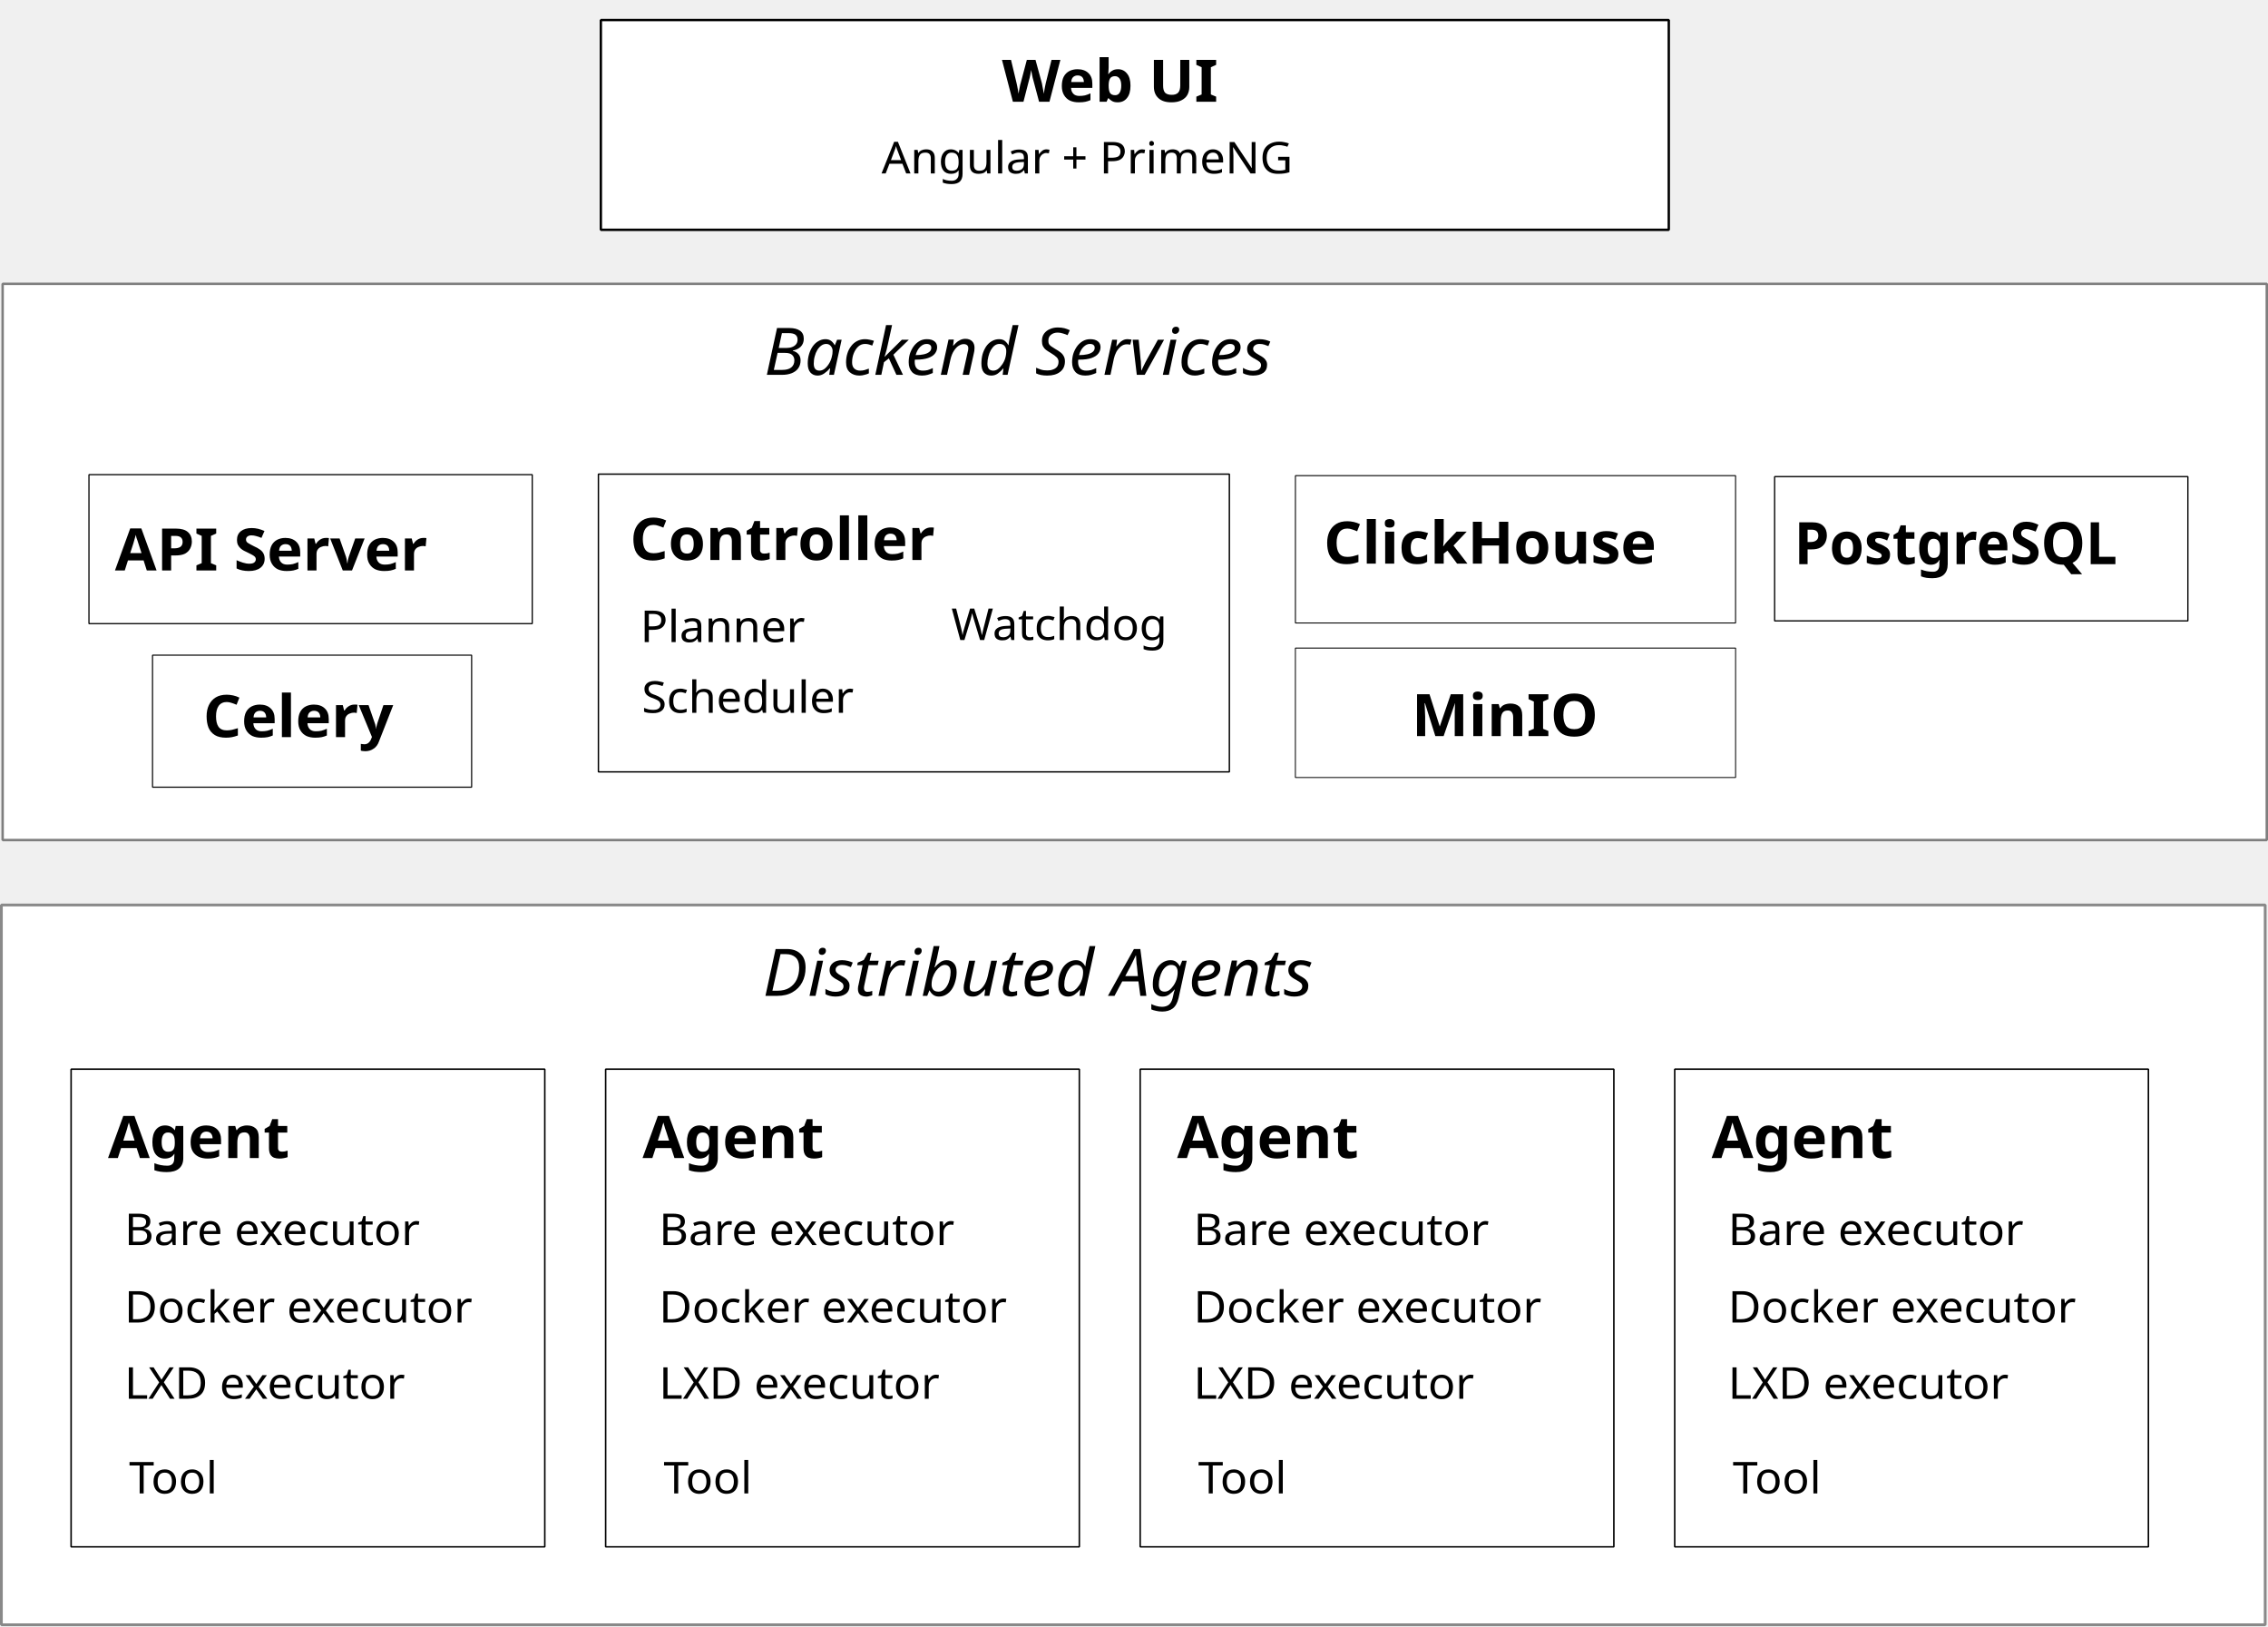
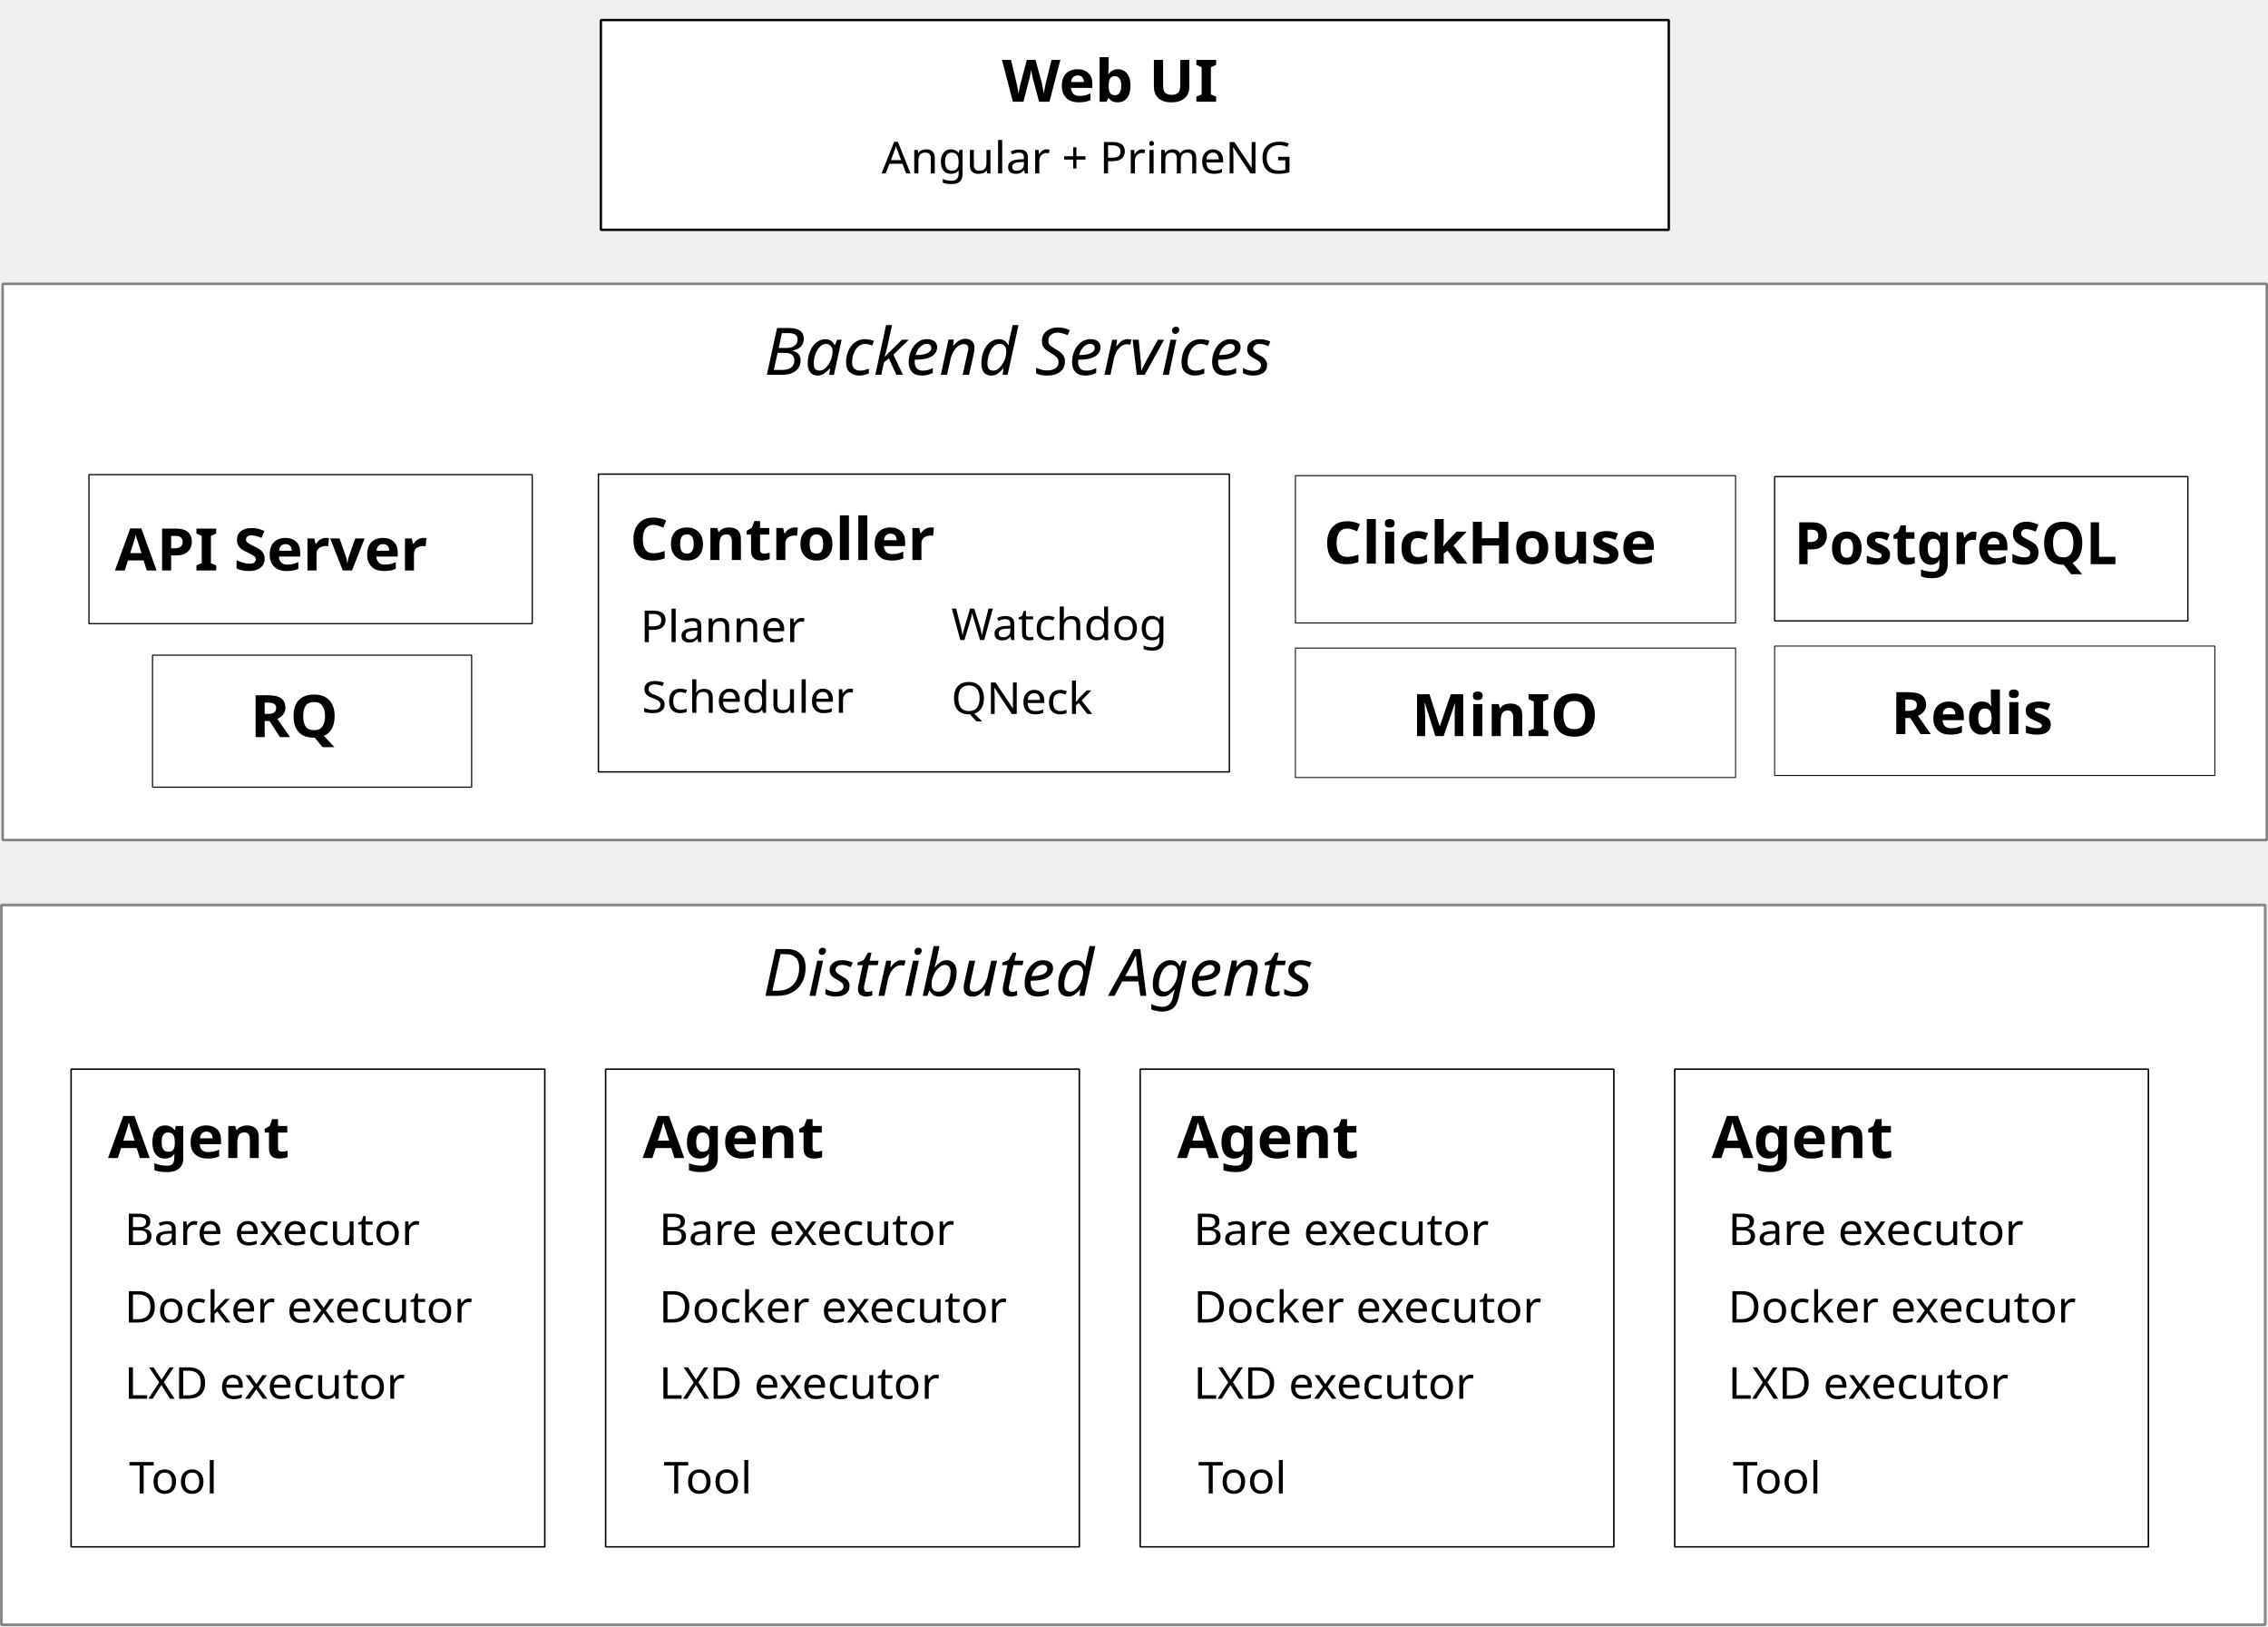
<svg xmlns="http://www.w3.org/2000/svg" width="190.962mm" height="136.886mm" viewBox="0 0 190.962 136.886" version="1.1" id="svg8">
  <defs id="defs2">
    <marker style="overflow:visible" id="marker1805" refX="0" refY="0" orient="auto">
      <path transform="matrix(-0.8,0,0,-0.8,-10,0)" style="fill:#000000;fill-opacity:1;fill-rule:evenodd;stroke:#000000;stroke-width:1pt;stroke-opacity:1" d="M 0,0 5,-5 -12.5,0 5,5 Z" id="path1803" />
    </marker>
    <marker orient="auto" refY="0" refX="0" id="Arrow1Lstart" style="overflow:visible">
      <path id="path1135" d="M 0,0 5,-5 -12.5,0 5,5 Z" style="fill:#000000;fill-opacity:1;fill-rule:evenodd;stroke:#000000;stroke-width:1pt;stroke-opacity:1" transform="matrix(0.8,0,0,0.8,10,0)" />
    </marker>
  </defs>
  <g id="layer1" style="display:inline" transform="translate(0.1164391,-34.79209)">
    <rect style="display:inline;opacity:1;vector-effect:none;fill:#ffffff;fill-opacity:1;stroke:#898989;stroke-width:0.234;stroke-linecap:square;stroke-linejoin:bevel;stroke-miterlimit:4;stroke-dasharray:none;stroke-dashoffset:0;stroke-opacity:1" id="rect2975-7" width="190.609" height="60.59" x="0" y="110.971" />
    <text xml:space="preserve" style="font-style:normal;font-variant:normal;font-weight:normal;font-stretch:normal;font-size:5.598px;line-height:125%;font-family:sans-serif;-inkscape-font-specification:sans-serif;letter-spacing:0px;word-spacing:0px;display:inline;fill:#000000;fill-opacity:1;stroke:none;stroke-width:0.233px;stroke-linecap:butt;stroke-linejoin:miter;stroke-opacity:1" x="63.148" y="120.397" id="text2979-1" transform="scale(1.014994,0.9852275)">
      <tspan id="tspan2977-3" x="63.148" y="120.397" style="font-style:italic;font-variant:normal;font-weight:normal;font-stretch:normal;font-size:5.598px;font-family:sans-serif;-inkscape-font-specification:'sans-serif, Italic';font-variant-ligatures:normal;font-variant-caps:normal;font-variant-numeric:normal;font-feature-settings:normal;text-align:start;writing-mode:lr-tb;text-anchor:start;stroke-width:0.233px">Distributed Agents</tspan>
    </text>
    <rect style="opacity:1;vector-effect:none;fill:#ffffff;fill-opacity:1;stroke:#7e7e7e;stroke-width:0.205;stroke-linecap:square;stroke-linejoin:bevel;stroke-miterlimit:4;stroke-dasharray:none;stroke-dashoffset:0;stroke-opacity:1" id="rect2975" width="190.637" height="46.822" x="0.106" y="58.684" />
    <g id="g3259" transform="translate(0,1.5875)">
      <rect y="34.893" x="50.474" height="17.657" width="89.918" id="rect826" style="opacity:1;vector-effect:none;fill:#ffffff;fill-opacity:1;stroke:#000000;stroke-width:0.201;stroke-linecap:square;stroke-linejoin:bevel;stroke-miterlimit:4;stroke-dasharray:none;stroke-dashoffset:0;stroke-opacity:1">
        </rect>
      <g id="g3248">
-         <text xml:space="preserve" style="font-style:normal;font-weight:normal;font-size:2.505px;line-height:125%;font-family:sans-serif;letter-spacing:0px;word-spacing:0px;fill:#000000;fill-opacity:1;stroke:none;stroke-width:0.157px;stroke-linecap:butt;stroke-linejoin:miter;stroke-opacity:1" x="92.998" y="42.846" id="text834" transform="scale(1.014994,0.9852275)">
-           <tspan x="92.998" y="45.063" style="font-size:4.593px;text-align:center;text-anchor:middle;stroke-width:0.157px" id="tspan836" />
+         <text xml:space="preserve" style="font-style:normal;font-weight:normal;font-size:2.505px;line-height:125%;font-family:sans-serif;letter-spacing:0px;word-spacing:0px;fill:#000000;fill-opacity:1;stroke:none;stroke-width:0.157px;stroke-linecap:butt;stroke-linejoin:miter;stroke-opacity:1" x="92.998" y="48.52" id="text834" transform="scale(1.014994,0.9852275)">
          <tspan x="92.998" y="48.52" style="font-size:3.758px;text-align:center;text-anchor:middle;stroke-width:0.157px" id="tspan840">Angular + PrimeNG</tspan>
        </text>
        <text xml:space="preserve" style="font-style:normal;font-weight:normal;font-size:5.011px;line-height:125%;font-family:sans-serif;letter-spacing:0px;word-spacing:0px;fill:#000000;fill-opacity:1;stroke:none;stroke-width:0.157px;stroke-linecap:butt;stroke-linejoin:miter;stroke-opacity:1" x="83.005" y="42.399" id="text844" transform="scale(1.014994,0.9852275)">
          <tspan id="tspan842" x="83.005" y="42.399" style="font-style:normal;font-variant:normal;font-weight:bold;font-stretch:normal;font-size:5.011px;font-family:sans-serif;-inkscape-font-specification:'sans-serif, Bold';font-variant-ligatures:normal;font-variant-caps:normal;font-variant-numeric:normal;font-feature-settings:normal;text-align:start;writing-mode:lr-tb;text-anchor:start;stroke-width:0.157px">Web UI</tspan>
        </text>
      </g>
    </g>
    <g id="g3151" transform="translate(10.08121,15.875)">
      <rect y="58.827" x="40.188" height="25.065" width="53.125" id="rect928" style="opacity:1;vector-effect:none;fill:#ffffff;fill-opacity:1;stroke:#000000;stroke-width:0.117;stroke-linecap:square;stroke-linejoin:bevel;stroke-miterlimit:4;stroke-dasharray:none;stroke-dashoffset:0;stroke-opacity:1" />
      <text transform="scale(1.014994,0.9852275)" id="text886" y="67.048" x="42.199" style="font-style:normal;font-weight:normal;font-size:5.011px;line-height:125%;font-family:sans-serif;letter-spacing:0px;word-spacing:0px;fill:#000000;fill-opacity:1;stroke:none;stroke-width:0.157px;stroke-linecap:butt;stroke-linejoin:miter;stroke-opacity:1" xml:space="preserve">
        <tspan style="font-style:normal;font-variant:normal;font-weight:bold;font-stretch:normal;font-family:sans-serif;-inkscape-font-specification:'sans-serif Bold';stroke-width:0.157px" y="67.048" x="42.199" id="tspan884">Controller</tspan>
      </text>
      <text transform="scale(1.014994,0.9852275)" id="text890" y="74.065" x="43.074" style="font-style:normal;font-weight:normal;font-size:3.758px;line-height:125%;font-family:sans-serif;letter-spacing:0px;word-spacing:0px;fill:#000000;fill-opacity:1;stroke:none;stroke-width:0.157px;stroke-linecap:butt;stroke-linejoin:miter;stroke-opacity:1" xml:space="preserve">
        <tspan style="stroke-width:0.157px" y="74.065" x="43.074" id="tspan888">Planner</tspan>
      </text>
      <text transform="scale(1.014994,0.9852275)" id="text894" y="80.105" x="43.195" style="font-style:normal;font-weight:normal;font-size:3.758px;line-height:125%;font-family:sans-serif;letter-spacing:0px;word-spacing:0px;fill:#000000;fill-opacity:1;stroke:none;stroke-width:0.157px;stroke-linecap:butt;stroke-linejoin:miter;stroke-opacity:1" xml:space="preserve">
        <tspan style="stroke-width:0.157px" y="80.105" x="43.195" id="tspan892">Scheduler</tspan>
      </text>
      <text transform="scale(1.014994,0.9852275)" id="text898" y="73.881" x="68.864" style="font-style:normal;font-weight:normal;font-size:3.758px;line-height:125%;font-family:sans-serif;letter-spacing:0px;word-spacing:0px;fill:#000000;fill-opacity:1;stroke:none;stroke-width:0.157px;stroke-linecap:butt;stroke-linejoin:miter;stroke-opacity:1" xml:space="preserve">
        <tspan style="stroke-width:0.157px" y="73.881" x="68.864" id="tspan896">Watchdog</tspan>
      </text>
+       <text transform="scale(1.014994,0.9852275)" id="text898-0" y="80.201" x="68.859" style="font-style:normal;font-weight:normal;font-size:3.758px;line-height:125%;font-family:sans-serif;letter-spacing:0px;word-spacing:0px;display:inline;fill:#000000;fill-opacity:1;stroke:none;stroke-width:0.157px;stroke-linecap:butt;stroke-linejoin:miter;stroke-opacity:1" xml:space="preserve">
+         <tspan style="stroke-width:0.157px" y="80.201" x="68.859" id="tspan896-1">QNeck</tspan>
+       </text>
    </g>
    <g id="g3171" transform="translate(4.7625,8.995834)">
      <rect y="80.946" x="7.964" height="11.115" width="26.868" id="rect943" style="opacity:1;vector-effect:none;fill:#ffffff;fill-opacity:1;stroke:#000000;stroke-width:0.095;stroke-linecap:square;stroke-linejoin:bevel;stroke-miterlimit:4;stroke-dasharray:none;stroke-dashoffset:0;stroke-opacity:1" />
      <text transform="scale(1.014994,0.9852275)" id="text906" y="89.164" x="12.035" style="font-style:normal;font-weight:normal;font-size:3.758px;line-height:125%;font-family:sans-serif;letter-spacing:0px;word-spacing:0px;fill:#000000;fill-opacity:1;stroke:none;stroke-width:0.157px;stroke-linecap:butt;stroke-linejoin:miter;stroke-opacity:1" xml:space="preserve">
-         <tspan style="font-style:normal;font-variant:normal;font-weight:bold;font-stretch:normal;font-size:5.011px;font-family:sans-serif;-inkscape-font-specification:'sans-serif Bold';stroke-width:0.157px" y="89.164" x="12.035" id="tspan904">Celery</tspan>
+         <tspan style="font-style:normal;font-variant:normal;font-weight:bold;font-stretch:normal;font-size:5.011px;font-family:sans-serif;-inkscape-font-specification:'sans-serif Bold';stroke-width:0.157px" y="89.164" x="12.035" id="tspan904">   RQ</tspan>
      </text>
    </g>
    <g id="g3185" transform="translate(5.82082,-7.9375)">
      <rect y="82.85" x="143.484" height="12.147" width="34.795" id="rect950" style="opacity:1;vector-effect:none;fill:#ffffff;fill-opacity:1;stroke:#000000;stroke-width:0.107;stroke-linecap:square;stroke-linejoin:bevel;stroke-miterlimit:4;stroke-dasharray:none;stroke-dashoffset:0;stroke-opacity:1" />
      <text transform="scale(0.979322,1.021115)" id="text910" y="88.357" x="148.191" style="font-style:normal;font-variant:normal;font-weight:bold;font-stretch:normal;font-size:4.835px;line-height:125%;font-family:sans-serif;-inkscape-font-specification:'sans-serif Bold';letter-spacing:0px;word-spacing:0px;fill:#000000;fill-opacity:1;stroke:none;stroke-width:0.151px;stroke-linecap:butt;stroke-linejoin:miter;stroke-opacity:1" xml:space="preserve">
        <tspan style="stroke-width:0.151px" y="88.357" x="148.191" id="tspan908">PostgreSQL</tspan>
      </text>
    </g>
    <g id="g4818">
      <g id="g4804">
        <rect style="opacity:1;vector-effect:none;fill:#ffffff;fill-opacity:1;stroke:#000000;stroke-width:0.084;stroke-linecap:square;stroke-linejoin:bevel;stroke-miterlimit:4;stroke-dasharray:none;stroke-dashoffset:0;stroke-opacity:1" id="rect952" width="37.06" height="12.401" x="108.956" y="74.831" />
      </g>
      <text transform="scale(1.014994,0.9852275)" id="text914" y="83.474" x="109.685" style="font-style:normal;font-variant:normal;font-weight:bold;font-stretch:normal;font-size:5.011px;line-height:125%;font-family:sans-serif;-inkscape-font-specification:'sans-serif Bold';letter-spacing:0px;word-spacing:0px;fill:#000000;fill-opacity:1;stroke:none;stroke-width:0.157px;stroke-linecap:butt;stroke-linejoin:miter;stroke-opacity:1" xml:space="preserve">
        <tspan style="font-style:normal;font-variant:normal;font-weight:bold;font-stretch:normal;font-size:5.011px;font-family:sans-serif;-inkscape-font-specification:'sans-serif Bold';stroke-width:0.157px" y="83.474" x="109.685" id="tspan912">ClickHouse</tspan>
      </text>
    </g>
    <rect style="opacity:1;vector-effect:none;fill:#ffffff;fill-opacity:1;stroke:#000000;stroke-width:0.102;stroke-linecap:square;stroke-linejoin:bevel;stroke-miterlimit:4;stroke-dasharray:none;stroke-dashoffset:0;stroke-opacity:1" id="rect976" width="37.324" height="12.543" x="7.374" y="74.746" />
    <text xml:space="preserve" style="font-style:normal;font-variant:normal;font-weight:bold;font-stretch:normal;font-size:5.011px;line-height:125%;font-family:sans-serif;-inkscape-font-specification:'sans-serif Bold';letter-spacing:0px;word-spacing:0px;fill:#000000;fill-opacity:1;stroke:none;stroke-width:0.157px;stroke-linecap:butt;stroke-linejoin:miter;stroke-opacity:1" x="25.649" y="84.056" id="text972" transform="scale(1.014994,0.9852275)">
      <tspan x="25.649" y="84.056" style="text-align:center;text-anchor:middle;stroke-width:0.157px" id="tspan974">API Server</tspan>
    </text>
    <g id="g1020" transform="matrix(0.600694,0,0,0.5830776,-33.23826,39.20074)">
      <rect y="146.79" x="65.106" height="68.965" width="66.396" id="rect1006" style="opacity:1;vector-effect:none;fill:#ffffff;fill-opacity:1;stroke:#000000;stroke-width:0.213;stroke-linecap:square;stroke-linejoin:bevel;stroke-miterlimit:4;stroke-dasharray:none;stroke-dashoffset:0;stroke-opacity:1" />
      <text id="text986" y="159.623" x="70.281" style="font-style:normal;font-variant:normal;font-weight:bold;font-stretch:normal;font-size:8.467px;line-height:125%;font-family:sans-serif;-inkscape-font-specification:'sans-serif Bold';letter-spacing:0px;word-spacing:0px;fill:#000000;fill-opacity:1;stroke:none;stroke-width:0.265px;stroke-linecap:butt;stroke-linejoin:miter;stroke-opacity:1" xml:space="preserve">
        <tspan style="stroke-width:0.265px" y="159.623" x="70.281" id="tspan984">Agent</tspan>
      </text>
      <text id="text990" y="172.185" x="72.59" style="font-style:normal;font-variant:normal;font-weight:normal;font-stretch:normal;font-size:6.35px;line-height:125%;font-family:sans-serif;-inkscape-font-specification:sans-serif;letter-spacing:0px;word-spacing:0px;fill:#000000;fill-opacity:1;stroke:none;stroke-width:0.265px;stroke-linecap:butt;stroke-linejoin:miter;stroke-opacity:1" xml:space="preserve">
        <tspan style="stroke-width:0.265px" y="172.185" x="72.59" id="tspan988">Bare executor</tspan>
-         <tspan id="tspan992" style="stroke-width:0.265px" y="180.123" x="72.59" />
+         <tspan id="tspan992" y="180.123" x="72.59" />
      </text>
      <text id="text996" y="183.374" x="72.59" style="font-style:normal;font-variant:normal;font-weight:normal;font-stretch:normal;font-size:6.35px;line-height:125%;font-family:sans-serif;-inkscape-font-specification:sans-serif;letter-spacing:0px;word-spacing:0px;fill:#000000;fill-opacity:1;stroke:none;stroke-width:0.265px;stroke-linecap:butt;stroke-linejoin:miter;stroke-opacity:1" xml:space="preserve">
        <tspan style="stroke-width:0.265px" y="183.374" x="72.59" id="tspan994">Docker executor</tspan>
      </text>
      <text id="text1000" y="194.369" x="72.59" style="font-style:normal;font-variant:normal;font-weight:normal;font-stretch:normal;font-size:6.35px;line-height:125%;font-family:sans-serif;-inkscape-font-specification:sans-serif;letter-spacing:0px;word-spacing:0px;fill:#000000;fill-opacity:1;stroke:none;stroke-width:0.265px;stroke-linecap:butt;stroke-linejoin:miter;stroke-opacity:1" xml:space="preserve">
        <tspan style="stroke-width:0.265px" y="194.369" x="72.59" id="tspan998">LXD executor</tspan>
      </text>
      <text id="text1004" y="208.042" x="73.232" style="font-style:normal;font-variant:normal;font-weight:normal;font-stretch:normal;font-size:6.35px;line-height:125%;font-family:sans-serif;-inkscape-font-specification:sans-serif;letter-spacing:0px;word-spacing:0px;fill:#000000;fill-opacity:1;stroke:none;stroke-width:0.265px;stroke-linecap:butt;stroke-linejoin:miter;stroke-opacity:1" xml:space="preserve">
        <tspan style="stroke-width:0.265px" y="208.042" x="73.232" id="tspan1002">Tool</tspan>
      </text>
    </g>
    <text xml:space="preserve" style="font-style:normal;font-variant:normal;font-weight:normal;font-stretch:normal;font-size:5.598px;line-height:125%;font-family:sans-serif;-inkscape-font-specification:sans-serif;letter-spacing:0px;word-spacing:0px;fill:#000000;fill-opacity:1;stroke:none;stroke-width:0.233px;stroke-linecap:butt;stroke-linejoin:miter;stroke-opacity:1" x="63.266" y="67.34" id="text2979" transform="scale(1.014994,0.9852275)">
      <tspan id="tspan2977" x="63.266" y="67.34" style="font-style:italic;font-variant:normal;font-weight:normal;font-stretch:normal;font-size:5.598px;font-family:sans-serif;-inkscape-font-specification:'sans-serif, Italic';font-variant-ligatures:normal;font-variant-caps:normal;font-variant-numeric:normal;font-feature-settings:normal;text-align:start;writing-mode:lr-tb;text-anchor:start;stroke-width:0.233px">Backend Services</tspan>
    </text>
    <g style="display:inline" id="g1020-9" transform="matrix(0.600694,0,0,0.5830776,11.76897,39.20074)">
      <rect y="146.79" x="65.106" height="68.965" width="66.396" id="rect1006-9" style="opacity:1;vector-effect:none;fill:#ffffff;fill-opacity:1;stroke:#000000;stroke-width:0.213;stroke-linecap:square;stroke-linejoin:bevel;stroke-miterlimit:4;stroke-dasharray:none;stroke-dashoffset:0;stroke-opacity:1" />
      <text id="text986-4" y="159.623" x="70.281" style="font-style:normal;font-variant:normal;font-weight:bold;font-stretch:normal;font-size:8.467px;line-height:125%;font-family:sans-serif;-inkscape-font-specification:'sans-serif Bold';letter-spacing:0px;word-spacing:0px;fill:#000000;fill-opacity:1;stroke:none;stroke-width:0.265px;stroke-linecap:butt;stroke-linejoin:miter;stroke-opacity:1" xml:space="preserve">
        <tspan style="stroke-width:0.265px" y="159.623" x="70.281" id="tspan984-5">Agent</tspan>
      </text>
      <text id="text990-1" y="172.185" x="72.59" style="font-style:normal;font-variant:normal;font-weight:normal;font-stretch:normal;font-size:6.35px;line-height:125%;font-family:sans-serif;-inkscape-font-specification:sans-serif;letter-spacing:0px;word-spacing:0px;fill:#000000;fill-opacity:1;stroke:none;stroke-width:0.265px;stroke-linecap:butt;stroke-linejoin:miter;stroke-opacity:1" xml:space="preserve">
        <tspan style="stroke-width:0.265px" y="172.185" x="72.59" id="tspan988-0">Bare executor</tspan>
-         <tspan id="tspan992-3" style="stroke-width:0.265px" y="180.123" x="72.59" />
+         <tspan id="tspan992-3" y="180.123" x="72.59" />
      </text>
      <text id="text996-7" y="183.374" x="72.59" style="font-style:normal;font-variant:normal;font-weight:normal;font-stretch:normal;font-size:6.35px;line-height:125%;font-family:sans-serif;-inkscape-font-specification:sans-serif;letter-spacing:0px;word-spacing:0px;fill:#000000;fill-opacity:1;stroke:none;stroke-width:0.265px;stroke-linecap:butt;stroke-linejoin:miter;stroke-opacity:1" xml:space="preserve">
        <tspan style="stroke-width:0.265px" y="183.374" x="72.59" id="tspan994-8">Docker executor</tspan>
      </text>
      <text id="text1000-8" y="194.369" x="72.59" style="font-style:normal;font-variant:normal;font-weight:normal;font-stretch:normal;font-size:6.35px;line-height:125%;font-family:sans-serif;-inkscape-font-specification:sans-serif;letter-spacing:0px;word-spacing:0px;fill:#000000;fill-opacity:1;stroke:none;stroke-width:0.265px;stroke-linecap:butt;stroke-linejoin:miter;stroke-opacity:1" xml:space="preserve">
        <tspan style="stroke-width:0.265px" y="194.369" x="72.59" id="tspan998-6">LXD executor</tspan>
      </text>
      <text id="text1004-0" y="208.042" x="73.232" style="font-style:normal;font-variant:normal;font-weight:normal;font-stretch:normal;font-size:6.35px;line-height:125%;font-family:sans-serif;-inkscape-font-specification:sans-serif;letter-spacing:0px;word-spacing:0px;fill:#000000;fill-opacity:1;stroke:none;stroke-width:0.265px;stroke-linecap:butt;stroke-linejoin:miter;stroke-opacity:1" xml:space="preserve">
        <tspan style="stroke-width:0.265px" y="208.042" x="73.232" id="tspan1002-4">Tool</tspan>
      </text>
    </g>
    <g style="display:inline" id="g1020-6" transform="matrix(0.600694,0,0,0.5830776,56.77621,39.20074)">
      <rect y="146.79" x="65.106" height="68.965" width="66.396" id="rect1006-7" style="opacity:1;vector-effect:none;fill:#ffffff;fill-opacity:1;stroke:#000000;stroke-width:0.213;stroke-linecap:square;stroke-linejoin:bevel;stroke-miterlimit:4;stroke-dasharray:none;stroke-dashoffset:0;stroke-opacity:1" />
      <text id="text986-6" y="159.623" x="70.281" style="font-style:normal;font-variant:normal;font-weight:bold;font-stretch:normal;font-size:8.467px;line-height:125%;font-family:sans-serif;-inkscape-font-specification:'sans-serif Bold';letter-spacing:0px;word-spacing:0px;fill:#000000;fill-opacity:1;stroke:none;stroke-width:0.265px;stroke-linecap:butt;stroke-linejoin:miter;stroke-opacity:1" xml:space="preserve">
        <tspan style="stroke-width:0.265px" y="159.623" x="70.281" id="tspan984-0">Agent</tspan>
      </text>
      <text id="text990-9" y="172.185" x="72.59" style="font-style:normal;font-variant:normal;font-weight:normal;font-stretch:normal;font-size:6.35px;line-height:125%;font-family:sans-serif;-inkscape-font-specification:sans-serif;letter-spacing:0px;word-spacing:0px;fill:#000000;fill-opacity:1;stroke:none;stroke-width:0.265px;stroke-linecap:butt;stroke-linejoin:miter;stroke-opacity:1" xml:space="preserve">
        <tspan style="stroke-width:0.265px" y="172.185" x="72.59" id="tspan988-7">Bare executor</tspan>
-         <tspan id="tspan992-5" style="stroke-width:0.265px" y="180.123" x="72.59" />
+         <tspan id="tspan992-5" y="180.123" x="72.59" />
      </text>
      <text id="text996-9" y="183.374" x="72.59" style="font-style:normal;font-variant:normal;font-weight:normal;font-stretch:normal;font-size:6.35px;line-height:125%;font-family:sans-serif;-inkscape-font-specification:sans-serif;letter-spacing:0px;word-spacing:0px;fill:#000000;fill-opacity:1;stroke:none;stroke-width:0.265px;stroke-linecap:butt;stroke-linejoin:miter;stroke-opacity:1" xml:space="preserve">
        <tspan style="stroke-width:0.265px" y="183.374" x="72.59" id="tspan994-7">Docker executor</tspan>
      </text>
      <text id="text1000-85" y="194.369" x="72.59" style="font-style:normal;font-variant:normal;font-weight:normal;font-stretch:normal;font-size:6.35px;line-height:125%;font-family:sans-serif;-inkscape-font-specification:sans-serif;letter-spacing:0px;word-spacing:0px;fill:#000000;fill-opacity:1;stroke:none;stroke-width:0.265px;stroke-linecap:butt;stroke-linejoin:miter;stroke-opacity:1" xml:space="preserve">
        <tspan style="stroke-width:0.265px" y="194.369" x="72.59" id="tspan998-3">LXD executor</tspan>
      </text>
      <text id="text1004-3" y="208.042" x="73.232" style="font-style:normal;font-variant:normal;font-weight:normal;font-stretch:normal;font-size:6.35px;line-height:125%;font-family:sans-serif;-inkscape-font-specification:sans-serif;letter-spacing:0px;word-spacing:0px;fill:#000000;fill-opacity:1;stroke:none;stroke-width:0.265px;stroke-linecap:butt;stroke-linejoin:miter;stroke-opacity:1" xml:space="preserve">
        <tspan style="stroke-width:0.265px" y="208.042" x="73.232" id="tspan1002-8">Tool</tspan>
      </text>
    </g>
    <g style="display:inline" id="g1020-3" transform="matrix(0.600694,0,0,0.5830776,101.7834,39.20074)">
      <rect y="146.79" x="65.106" height="68.965" width="66.396" id="rect1006-79" style="opacity:1;vector-effect:none;fill:#ffffff;fill-opacity:1;stroke:#000000;stroke-width:0.213;stroke-linecap:square;stroke-linejoin:bevel;stroke-miterlimit:4;stroke-dasharray:none;stroke-dashoffset:0;stroke-opacity:1" />
      <text id="text986-3" y="159.623" x="70.281" style="font-style:normal;font-variant:normal;font-weight:bold;font-stretch:normal;font-size:8.467px;line-height:125%;font-family:sans-serif;-inkscape-font-specification:'sans-serif Bold';letter-spacing:0px;word-spacing:0px;fill:#000000;fill-opacity:1;stroke:none;stroke-width:0.265px;stroke-linecap:butt;stroke-linejoin:miter;stroke-opacity:1" xml:space="preserve">
        <tspan style="stroke-width:0.265px" y="159.623" x="70.281" id="tspan984-7">Agent</tspan>
      </text>
      <text id="text990-8" y="172.185" x="72.59" style="font-style:normal;font-variant:normal;font-weight:normal;font-stretch:normal;font-size:6.35px;line-height:125%;font-family:sans-serif;-inkscape-font-specification:sans-serif;letter-spacing:0px;word-spacing:0px;fill:#000000;fill-opacity:1;stroke:none;stroke-width:0.265px;stroke-linecap:butt;stroke-linejoin:miter;stroke-opacity:1" xml:space="preserve">
        <tspan style="stroke-width:0.265px" y="172.185" x="72.59" id="tspan988-74">Bare executor</tspan>
-         <tspan id="tspan992-1" style="stroke-width:0.265px" y="180.123" x="72.59" />
+         <tspan id="tspan992-1" y="180.123" x="72.59" />
      </text>
      <text id="text996-90" y="183.374" x="72.59" style="font-style:normal;font-variant:normal;font-weight:normal;font-stretch:normal;font-size:6.35px;line-height:125%;font-family:sans-serif;-inkscape-font-specification:sans-serif;letter-spacing:0px;word-spacing:0px;fill:#000000;fill-opacity:1;stroke:none;stroke-width:0.265px;stroke-linecap:butt;stroke-linejoin:miter;stroke-opacity:1" xml:space="preserve">
        <tspan style="stroke-width:0.265px" y="183.374" x="72.59" id="tspan994-9">Docker executor</tspan>
      </text>
      <text id="text1000-88" y="194.369" x="72.59" style="font-style:normal;font-variant:normal;font-weight:normal;font-stretch:normal;font-size:6.35px;line-height:125%;font-family:sans-serif;-inkscape-font-specification:sans-serif;letter-spacing:0px;word-spacing:0px;fill:#000000;fill-opacity:1;stroke:none;stroke-width:0.265px;stroke-linecap:butt;stroke-linejoin:miter;stroke-opacity:1" xml:space="preserve">
        <tspan style="stroke-width:0.265px" y="194.369" x="72.59" id="tspan998-5">LXD executor</tspan>
      </text>
      <text id="text1004-8" y="208.042" x="73.232" style="font-style:normal;font-variant:normal;font-weight:normal;font-stretch:normal;font-size:6.35px;line-height:125%;font-family:sans-serif;-inkscape-font-specification:sans-serif;letter-spacing:0px;word-spacing:0px;fill:#000000;fill-opacity:1;stroke:none;stroke-width:0.265px;stroke-linecap:butt;stroke-linejoin:miter;stroke-opacity:1" xml:space="preserve">
        <tspan style="stroke-width:0.265px" y="208.042" x="73.232" id="tspan1002-43">Tool</tspan>
      </text>
    </g>
    <g id="g4812">
      <rect y="89.346" x="108.953" height="10.895" width="37.065" id="rect952-3" style="display:inline;opacity:1;vector-effect:none;fill:#ffffff;fill-opacity:1;stroke:#000000;stroke-width:0.079;stroke-linecap:square;stroke-linejoin:bevel;stroke-miterlimit:4;stroke-dasharray:none;stroke-dashoffset:0;stroke-opacity:1" />
      <text transform="scale(1.014994,0.9852275)" id="text914-6" y="98.209" x="116.984" style="font-style:normal;font-variant:normal;font-weight:bold;font-stretch:normal;font-size:5.011px;line-height:125%;font-family:sans-serif;-inkscape-font-specification:'sans-serif Bold';letter-spacing:0px;word-spacing:0px;display:inline;fill:#000000;fill-opacity:1;stroke:none;stroke-width:0.157px;stroke-linecap:butt;stroke-linejoin:miter;stroke-opacity:1" xml:space="preserve">
        <tspan style="font-style:normal;font-variant:normal;font-weight:bold;font-stretch:normal;font-size:5.011px;font-family:sans-serif;-inkscape-font-specification:'sans-serif Bold';stroke-width:0.157px" y="98.209" x="116.984" id="tspan912-7">MinIO</tspan>
      </text>
    </g>
+     <g id="g4812-3" style="display:inline" transform="translate(40.35157,-0.1702979)">
+       <rect y="89.346" x="108.953" height="10.895" width="37.065" id="rect952-3-4" style="display:inline;opacity:1;vector-effect:none;fill:#ffffff;fill-opacity:1;stroke:#000000;stroke-width:0.079;stroke-linecap:square;stroke-linejoin:bevel;stroke-miterlimit:4;stroke-dasharray:none;stroke-dashoffset:0;stroke-opacity:1" />
+       <text transform="scale(1.014994,0.9852275)" id="text914-6-8" y="98.209" x="116.984" style="font-style:normal;font-variant:normal;font-weight:bold;font-stretch:normal;font-size:5.011px;line-height:125%;font-family:sans-serif;-inkscape-font-specification:'sans-serif Bold';letter-spacing:0px;word-spacing:0px;display:inline;fill:#000000;fill-opacity:1;stroke:none;stroke-width:0.157px;stroke-linecap:butt;stroke-linejoin:miter;stroke-opacity:1" xml:space="preserve">
+         <tspan style="font-style:normal;font-variant:normal;font-weight:bold;font-stretch:normal;font-size:5.011px;font-family:sans-serif;-inkscape-font-specification:'sans-serif Bold';stroke-width:0.157px" y="98.209" x="116.984" id="tspan912-7-5">Redis</tspan>
+       </text>
+     </g>
  </g>
</svg>
